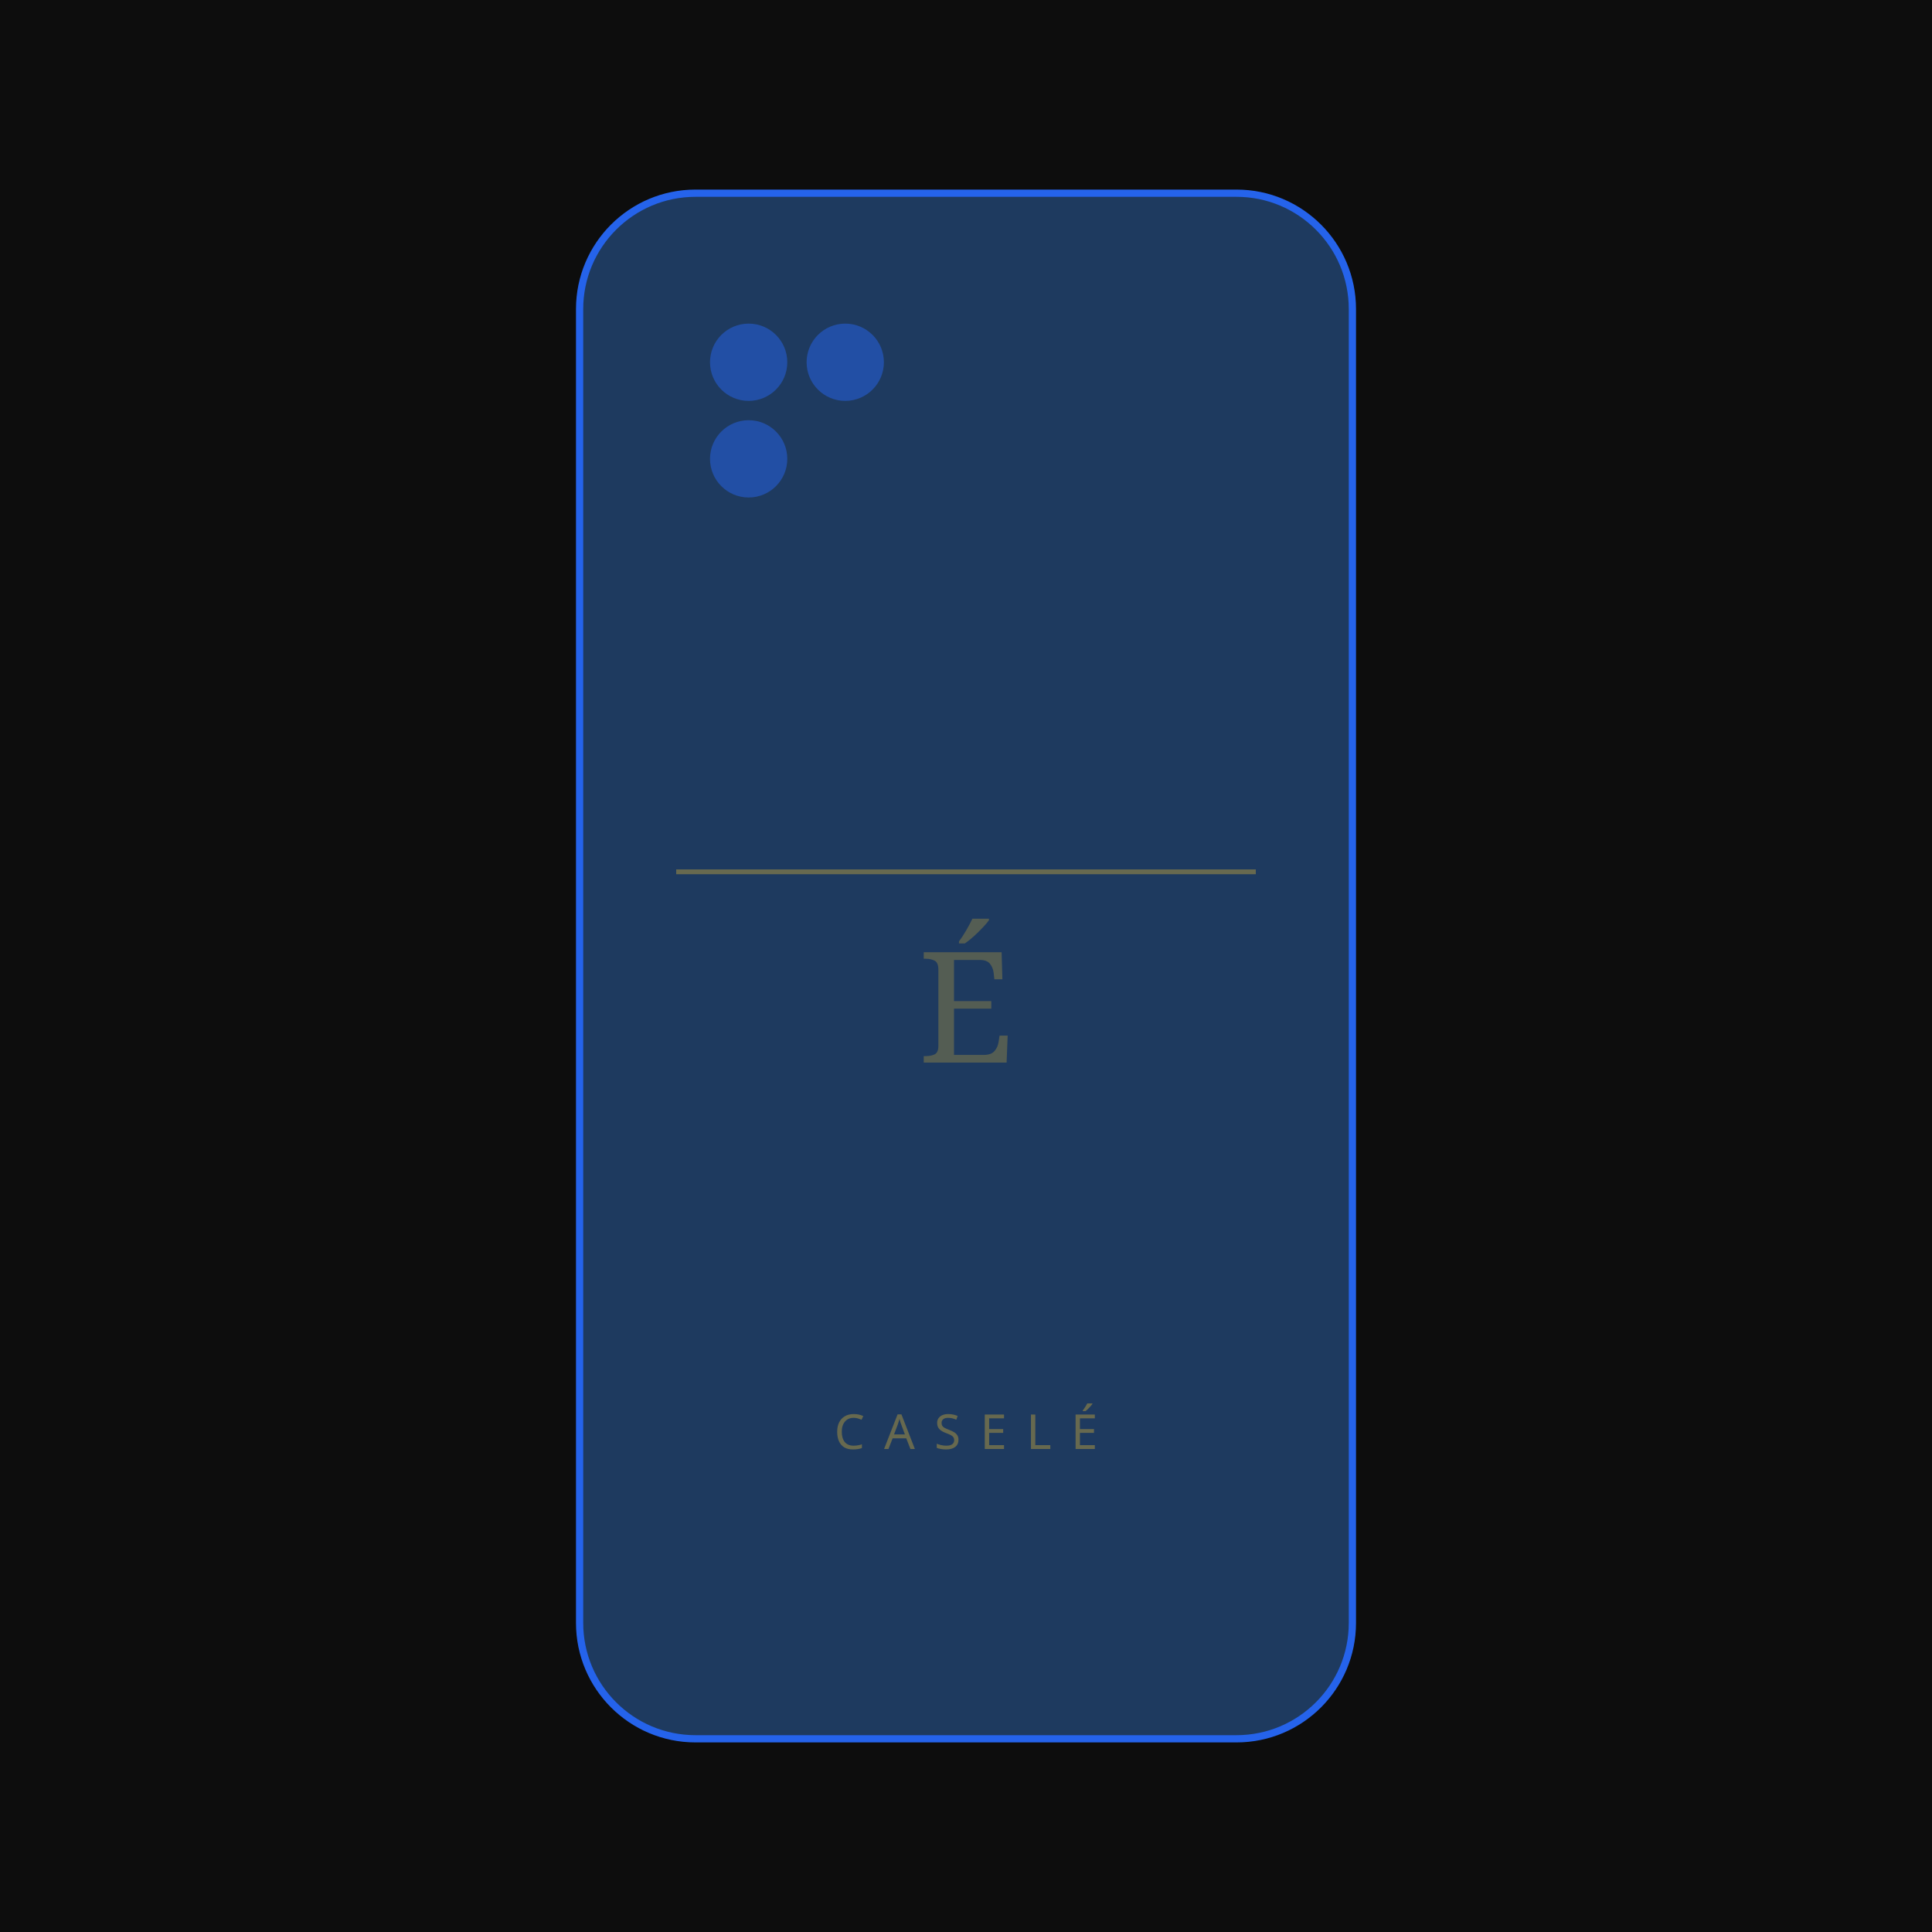
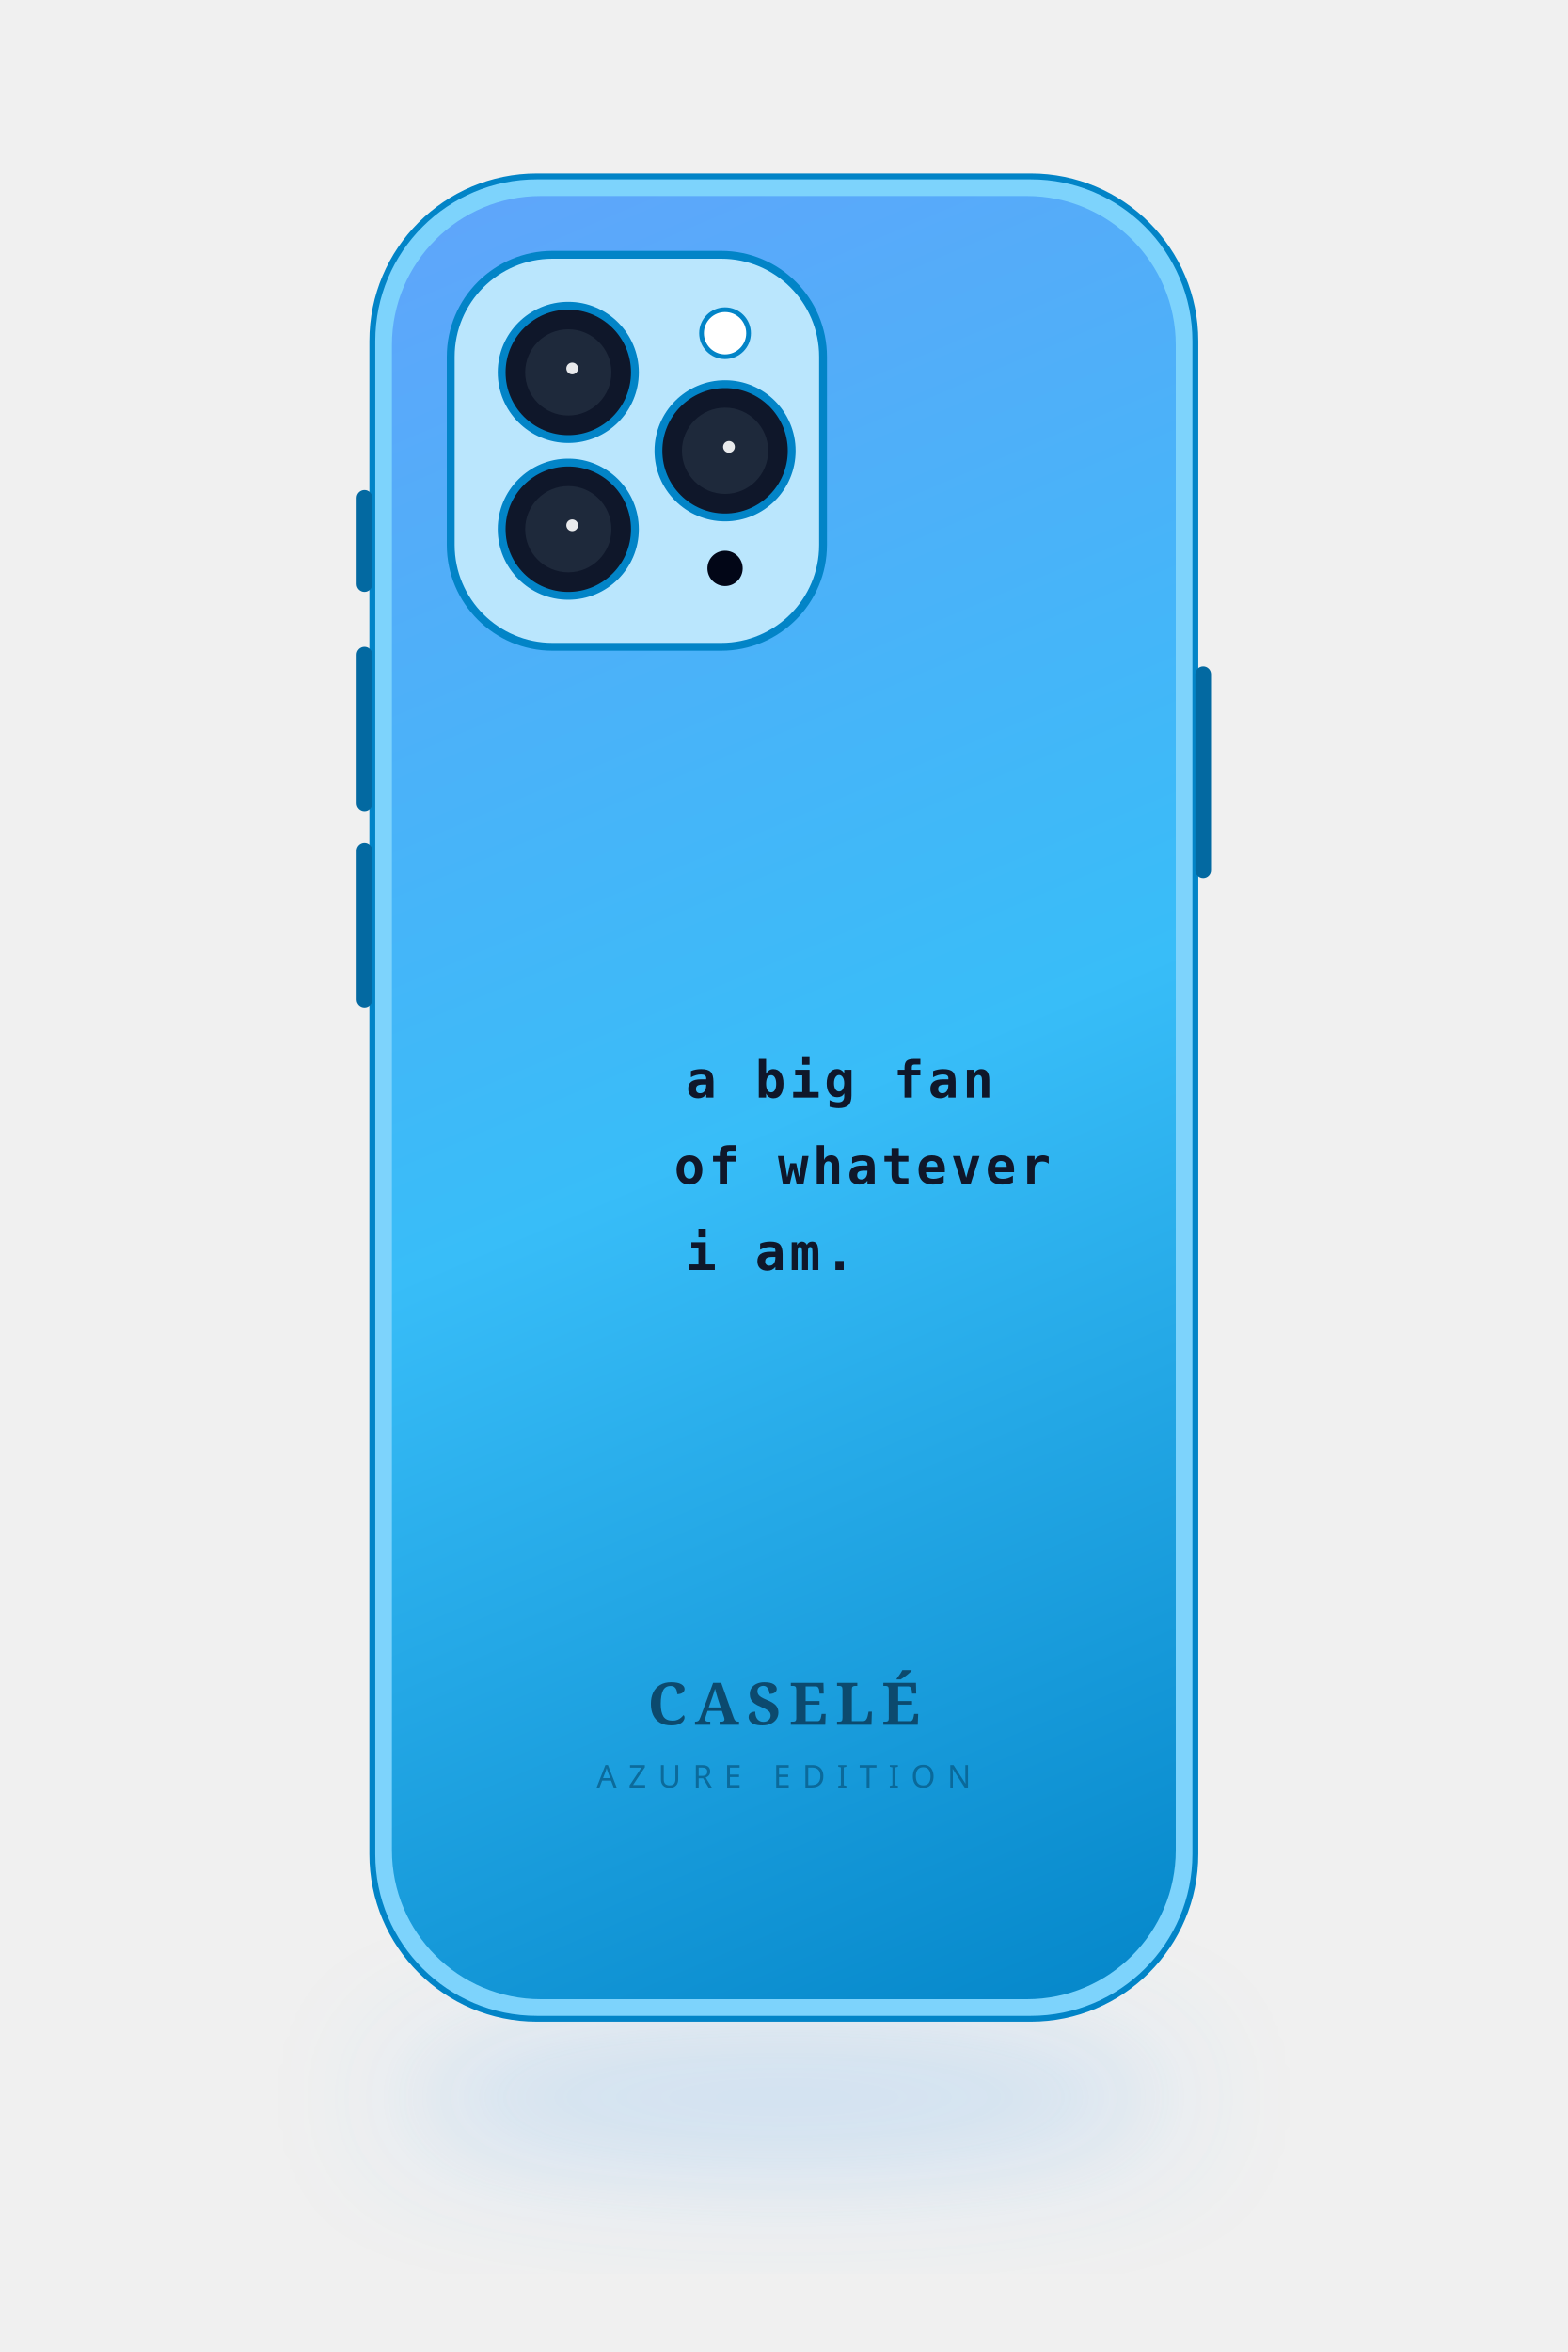
- <svg xmlns="http://www.w3.org/2000/svg" viewBox="0 0 400 400" fill="none">
-   <rect width="400" height="400" fill="#0D0D0D" />
-   <rect x="120" y="40" width="160" height="320" rx="24" fill="#1E3A5F" stroke="#2563EB" stroke-width="1.5" />
-   <rect x="140" y="60" width="50" height="50" rx="12" fill="#1E3A5F" />
-   <circle cx="155" cy="75" r="8" fill="#2563EB" opacity="0.5" />
-   <circle cx="175" cy="75" r="8" fill="#2563EB" opacity="0.5" />
-   <circle cx="155" cy="95" r="8" fill="#2563EB" opacity="0.5" />
-   <rect x="140" y="180" width="120" height="1" fill="#D4AF37" opacity="0.4" />
-   <text x="200" y="220" text-anchor="middle" font-family="serif" font-size="32" fill="#D4AF37" opacity="0.3">É</text>
-   <text x="200" y="300" text-anchor="middle" font-family="sans-serif" font-size="10" fill="#D4AF37" letter-spacing="4" opacity="0.4">CASELÉ</text>
+ <svg xmlns="http://www.w3.org/2000/svg" viewBox="0 0 400 600" fill="none">
+   <defs>
+     <filter id="blueShadow" x="60" y="490" width="280" height="90" filterUnits="userSpaceOnUse">
+       <feGaussianBlur stdDeviation="16" />
+       <feColorMatrix type="matrix" values="0 0 0 0 0.1   0 0 0 0 0.4   0 0 0 0 0.9  0 0 0 0.25 0" />
+     </filter>
+     <linearGradient id="skyBlueGrad" x1="100" y1="50" x2="300" y2="520" gradientUnits="userSpaceOnUse">
+       <stop offset="0%" stop-color="#60A5FA" />
+       <stop offset="50%" stop-color="#38BDF8" />
+       <stop offset="100%" stop-color="#0284C7" />
+     </linearGradient>
+   </defs>
+   <ellipse cx="200" cy="535" rx="100" ry="18" fill="#0284C7" filter="url(#blueShadow)" />
+   <rect x="95" y="45" width="210" height="470" rx="42" fill="#7DD3FC" stroke="#0284C7" stroke-width="1.5" />
+   <rect x="100" y="50" width="200" height="460" rx="38" fill="url(#skyBlueGrad)" />
+   <rect x="91" y="125" width="4" height="26" rx="2" fill="#0369A1" />
+   <rect x="91" y="165" width="4" height="42" rx="2" fill="#0369A1" />
+   <rect x="91" y="215" width="4" height="42" rx="2" fill="#0369A1" />
+   <rect x="305" y="170" width="4" height="54" rx="2" fill="#0369A1" />
+   <rect x="115" y="65" width="95" height="100" rx="26" fill="#BAE6FD" stroke="#0284C7" stroke-width="2" />
+   <circle cx="145" cy="95" r="17" fill="#0F172A" stroke="#0284C7" stroke-width="2" />
+   <circle cx="145" cy="95" r="11" fill="#1E293B" />
+   <circle cx="146" cy="94" r="1.5" fill="#FFFFFF" opacity="0.9" />
+   <circle cx="145" cy="135" r="17" fill="#0F172A" stroke="#0284C7" stroke-width="2" />
+   <circle cx="145" cy="135" r="11" fill="#1E293B" />
+   <circle cx="146" cy="134" r="1.5" fill="#FFFFFF" opacity="0.9" />
+   <circle cx="185" cy="115" r="17" fill="#0F172A" stroke="#0284C7" stroke-width="2" />
+   <circle cx="185" cy="115" r="11" fill="#1E293B" />
+   <circle cx="186" cy="114" r="1.5" fill="#FFFFFF" opacity="0.9" />
+   <circle cx="185" cy="85" r="6" fill="#FFFFFF" stroke="#0284C7" stroke-width="1.2" />
+   <circle cx="185" cy="145" r="4.5" fill="#020617" />
+   <text x="175" y="280" font-family="monospace" font-size="13" font-weight="700" fill="#0F172A" letter-spacing="1">a   big  fan</text>
+   <text x="172" y="302" font-family="monospace" font-size="13" font-weight="700" fill="#0F172A" letter-spacing="1">of  whatever</text>
+   <text x="175" y="324" font-family="monospace" font-size="13" font-weight="700" fill="#0F172A" letter-spacing="1">i         am.</text>
+   <text x="200" y="440" text-anchor="middle" font-family="serif" font-size="15" font-weight="600" fill="#0C4A6E" letter-spacing="2">CASELÉ</text>
+   <text x="200" y="456" text-anchor="middle" font-family="sans-serif" font-size="8" font-weight="500" fill="#075985" opacity="0.75" letter-spacing="3">AZURE EDITION</text>
</svg>
